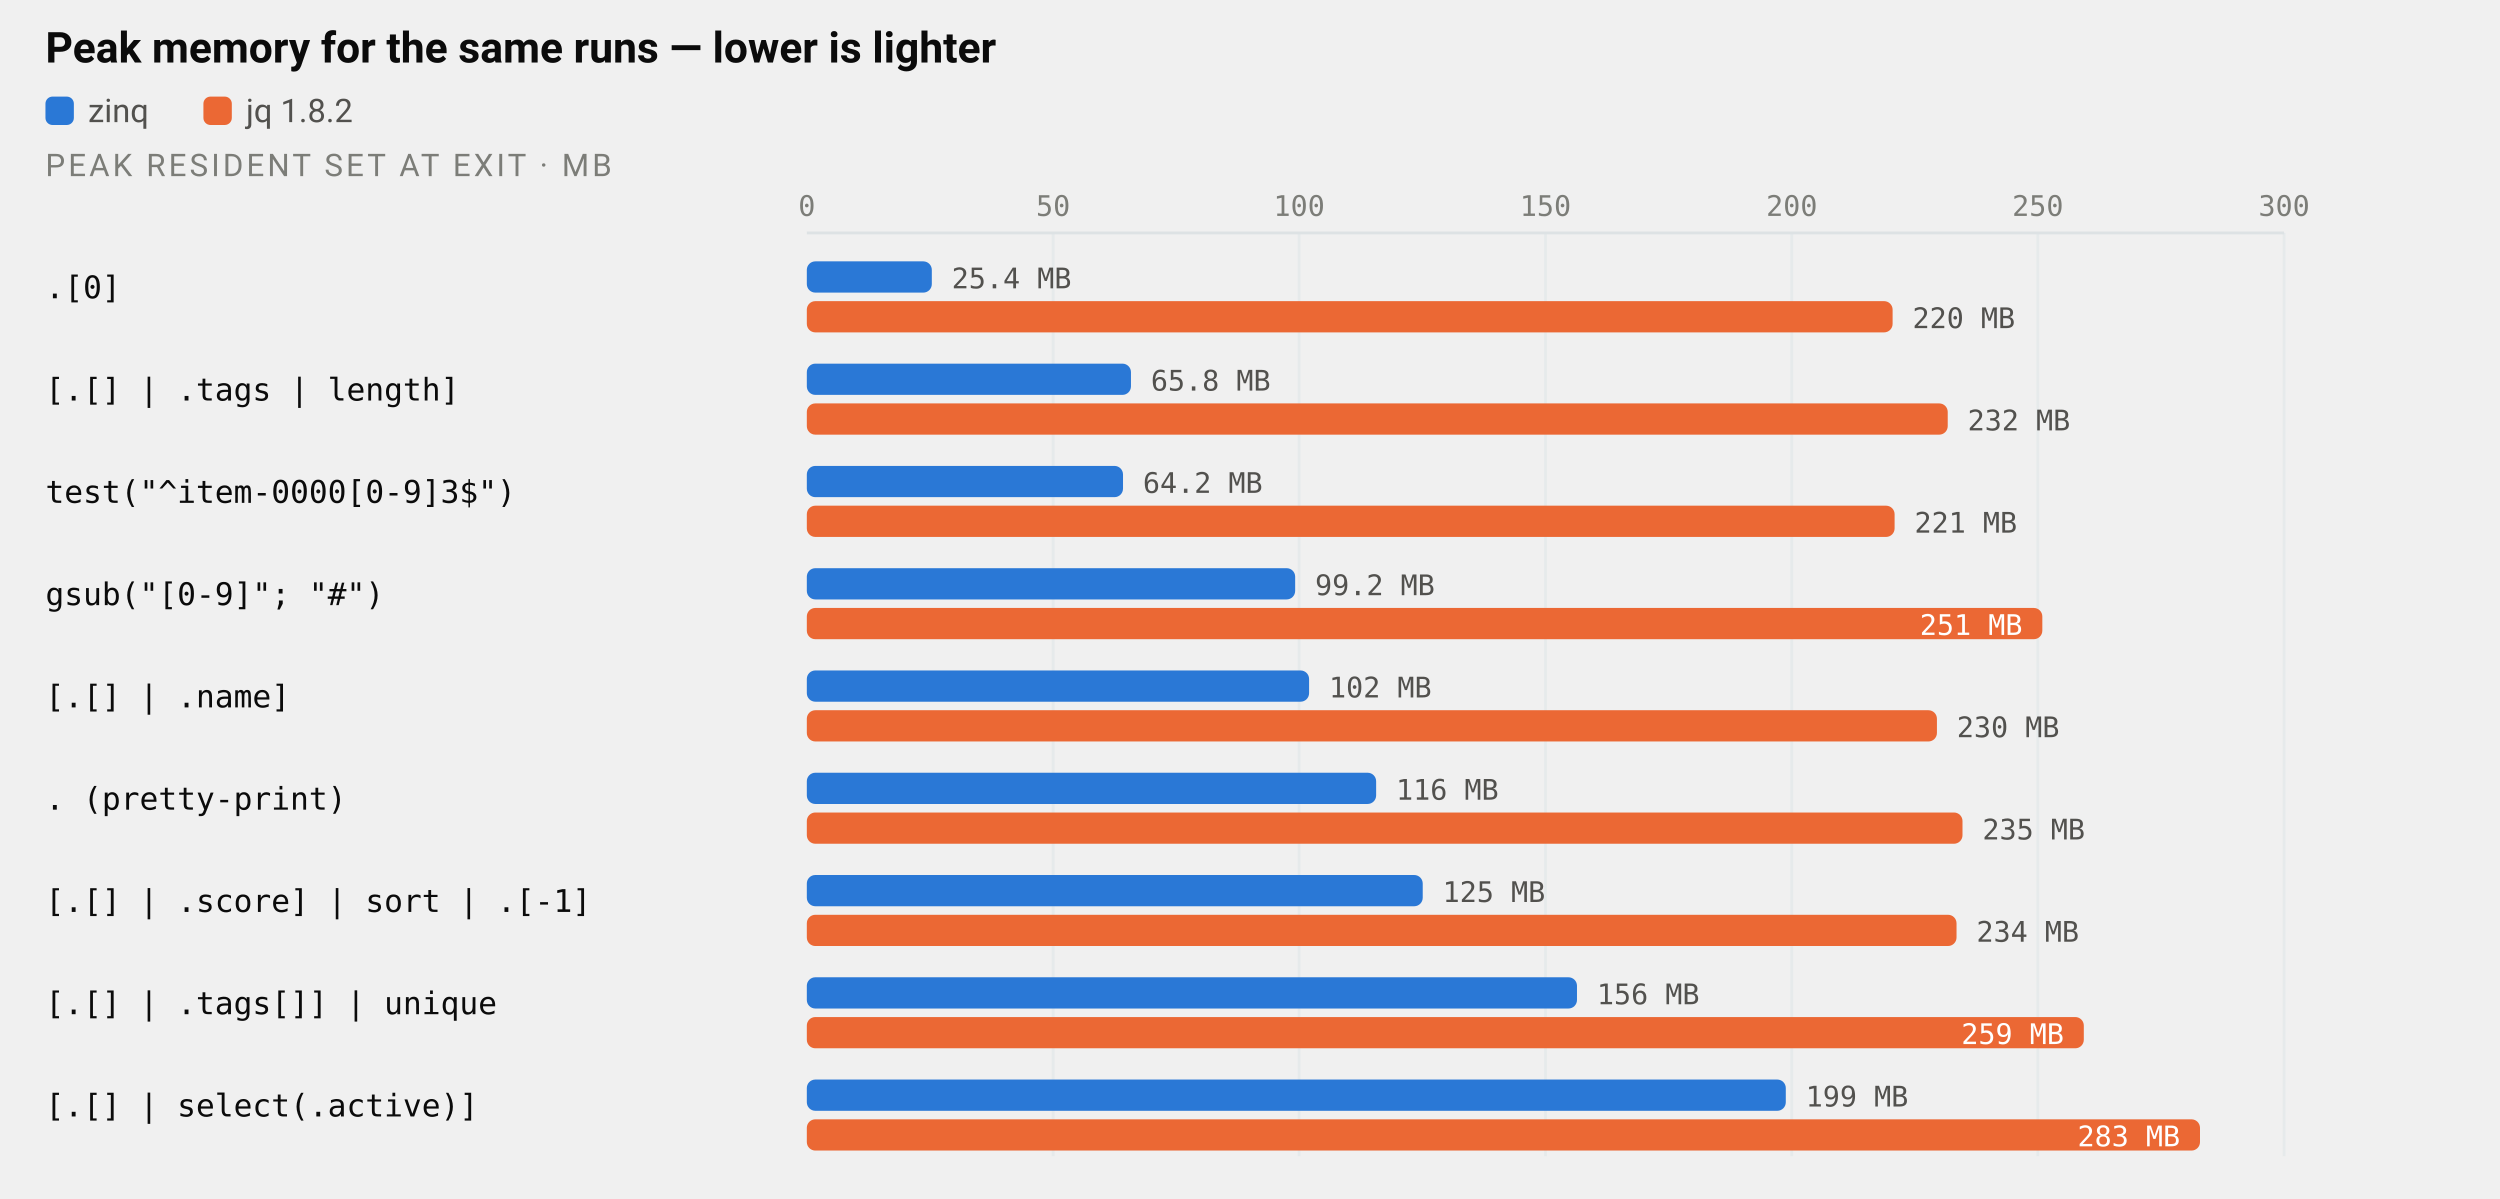
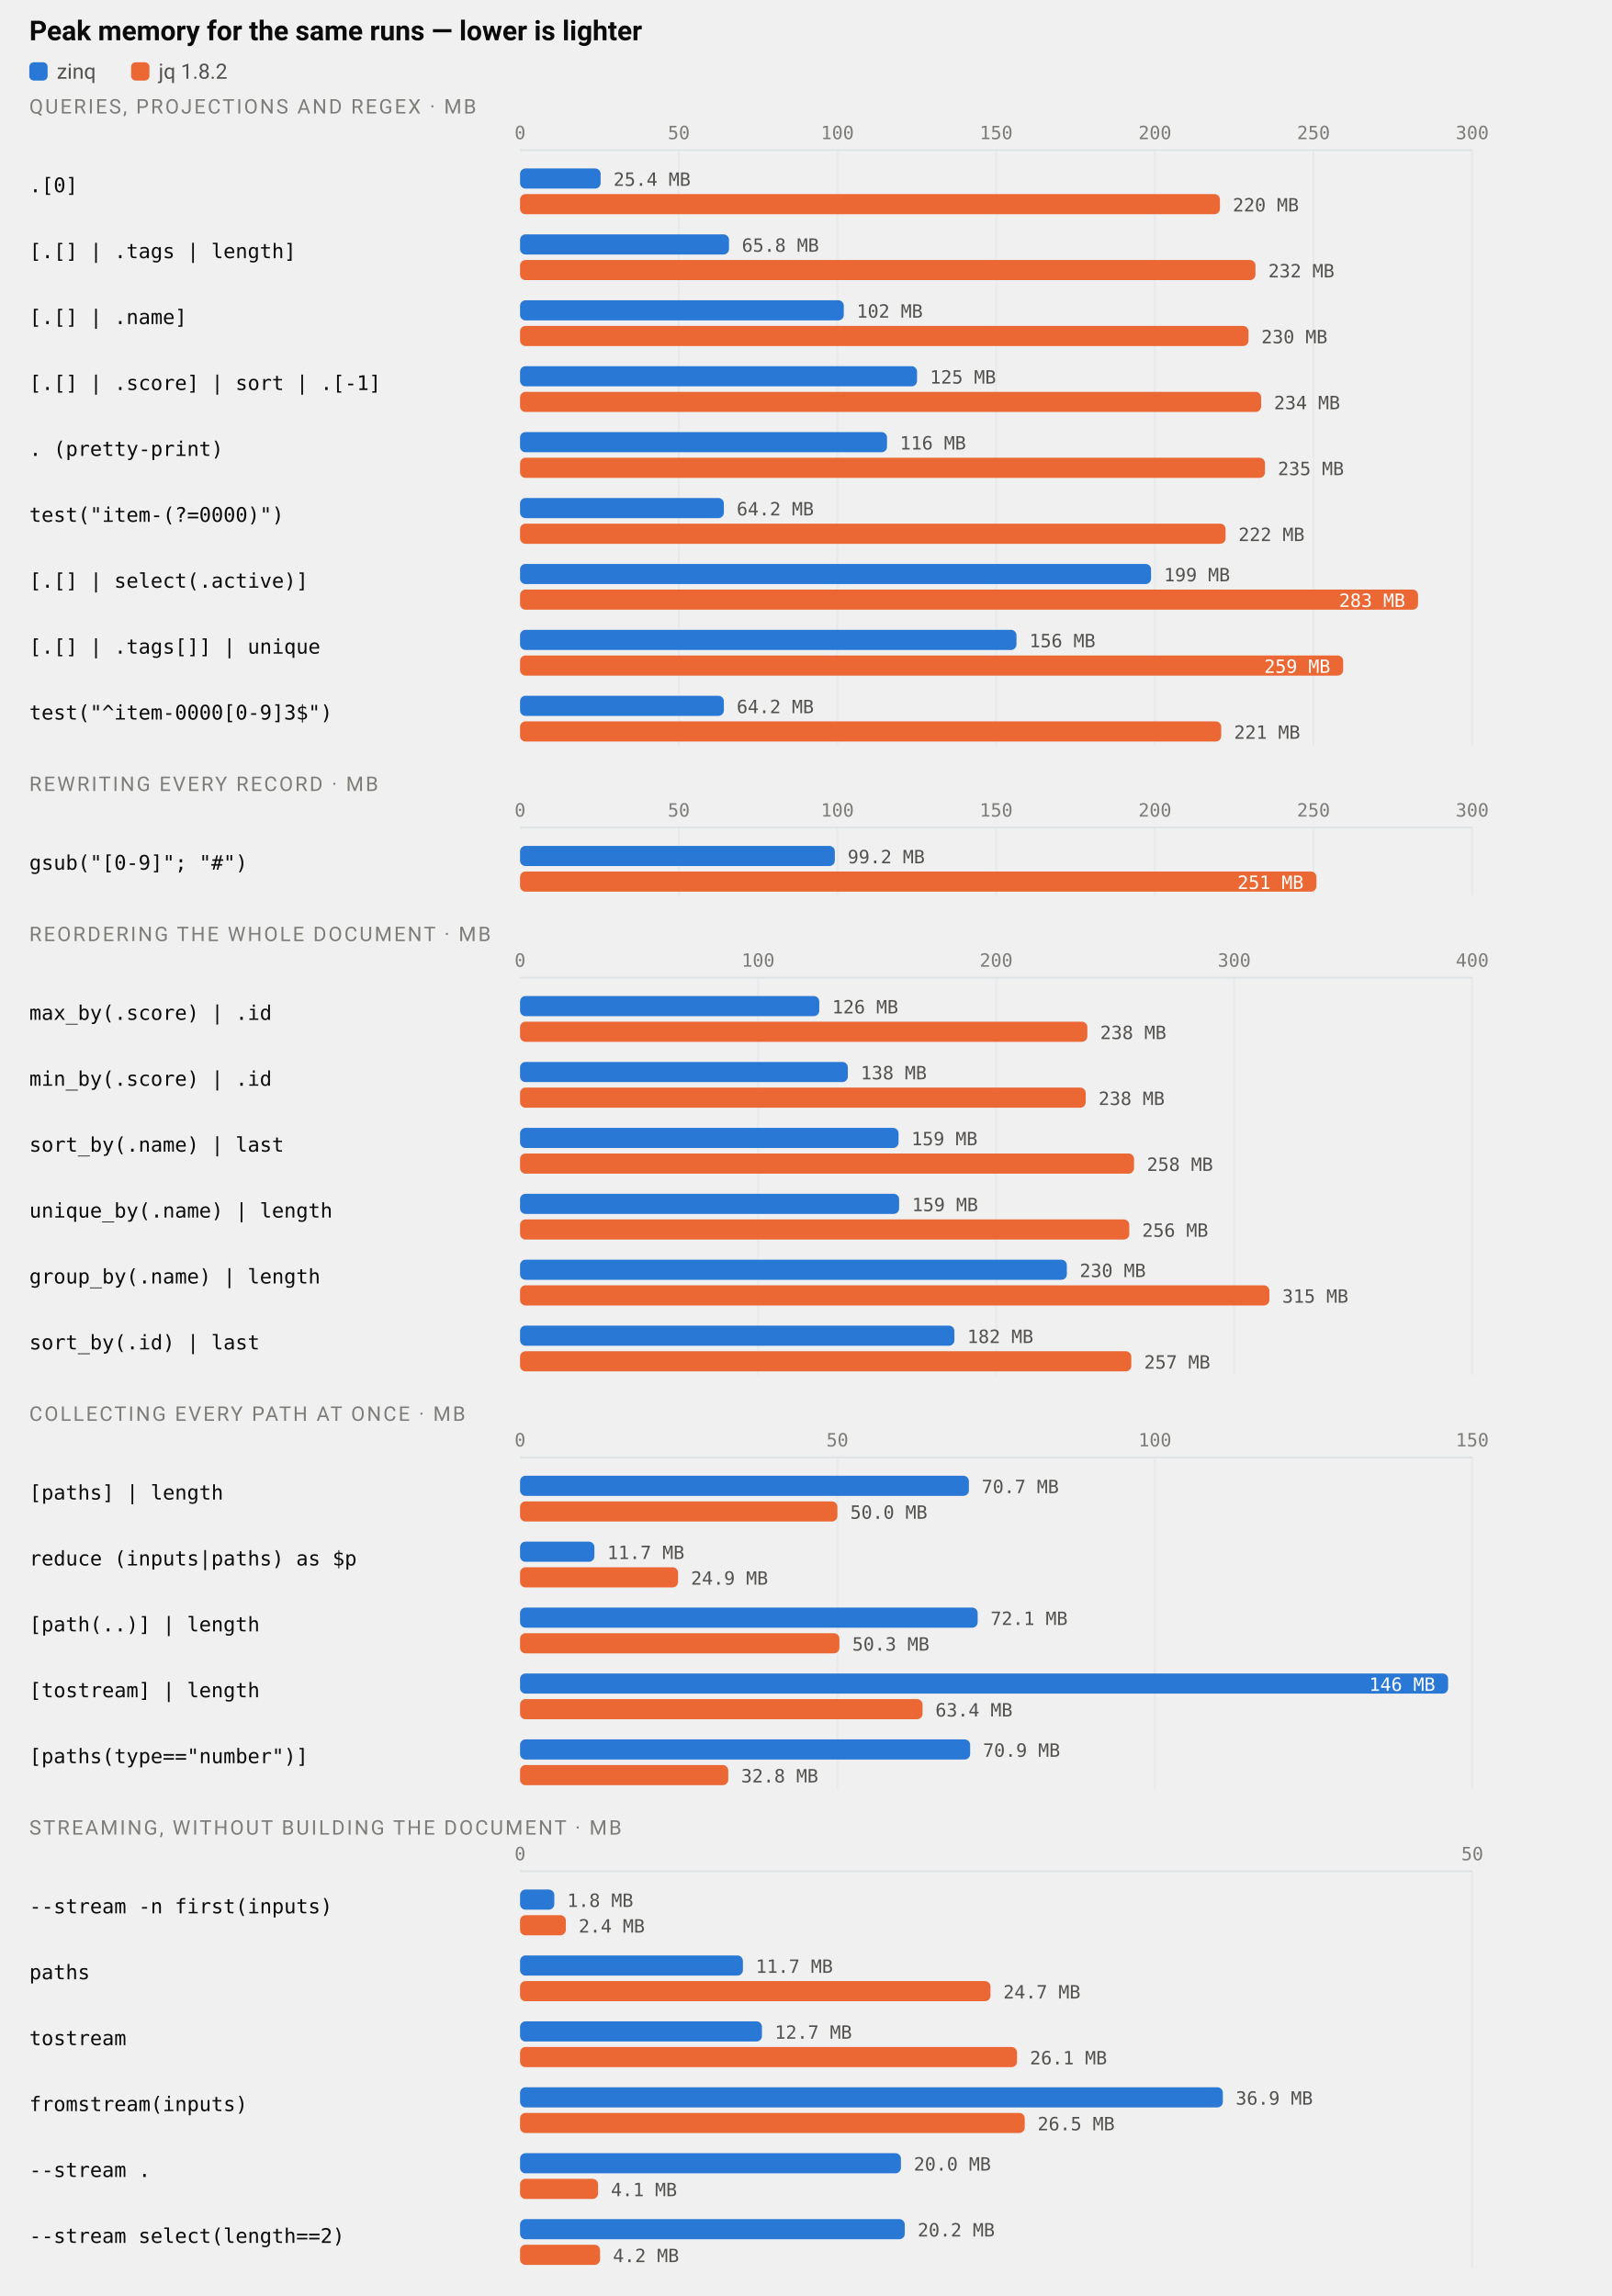
- <svg xmlns="http://www.w3.org/2000/svg" width="880" height="422" viewBox="0 0 880 422" role="img" aria-label="Peak memory for the same runs — lower is lighter">
+ <svg xmlns="http://www.w3.org/2000/svg" width="880" height="1254" viewBox="0 0 880 1254" role="img" aria-label="Peak memory for the same runs — lower is lighter">
  <text x="16" y="22" font-family="ui-sans-serif, system-ui, -apple-system, Segoe UI, Roboto, sans-serif" font-size="15" font-weight="600" fill="#0b0b0b">Peak memory for the same runs — lower is lighter</text>
  <rect x="16" y="34" width="10" height="10" rx="2.5" fill="#2a78d6" />
  <text x="31" y="43" font-family="ui-sans-serif, system-ui, -apple-system, Segoe UI, Roboto, sans-serif" font-size="11.5" fill="#52514e">zinq</text>
  <rect x="71.6" y="34" width="10" height="10" rx="2.5" fill="#eb6834" />
  <text x="86.6" y="43" font-family="ui-sans-serif, system-ui, -apple-system, Segoe UI, Roboto, sans-serif" font-size="11.5" fill="#52514e">jq 1.8.2</text>
  <line x1="804.0" y1="82" x2="804.0" y2="407" stroke="#e6eaeb" stroke-width="1" />
  <line x1="717.3" y1="82" x2="717.3" y2="407" stroke="#e6eaeb" stroke-width="1" />
  <line x1="630.7" y1="82" x2="630.7" y2="407" stroke="#e6eaeb" stroke-width="1" />
  <line x1="544.0" y1="82" x2="544.0" y2="407" stroke="#e6eaeb" stroke-width="1" />
  <line x1="457.3" y1="82" x2="457.3" y2="407" stroke="#e6eaeb" stroke-width="1" />
  <line x1="370.7" y1="82" x2="370.7" y2="407" stroke="#e6eaeb" stroke-width="1" />
-   <text x="16" y="62" font-family="ui-sans-serif, system-ui, -apple-system, Segoe UI, Roboto, sans-serif" font-size="11" letter-spacing="1.1" fill="#7c7d78">PEAK RESIDENT SET AT EXIT  ·  MB</text>
+   <text x="16" y="62" font-family="ui-sans-serif, system-ui, -apple-system, Segoe UI, Roboto, sans-serif" font-size="11" letter-spacing="1.1" fill="#7c7d78">QUERIES, PROJECTIONS AND REGEX  ·  MB</text>
  <text x="284.0" y="76" text-anchor="middle" font-family="ui-monospace, SFMono-Regular, Menlo, Consolas, monospace" font-size="10" fill="#7c7d78">0</text>
  <text x="370.7" y="76" text-anchor="middle" font-family="ui-monospace, SFMono-Regular, Menlo, Consolas, monospace" font-size="10" fill="#7c7d78">50</text>
  <text x="457.3" y="76" text-anchor="middle" font-family="ui-monospace, SFMono-Regular, Menlo, Consolas, monospace" font-size="10" fill="#7c7d78">100</text>
  <text x="544.0" y="76" text-anchor="middle" font-family="ui-monospace, SFMono-Regular, Menlo, Consolas, monospace" font-size="10" fill="#7c7d78">150</text>
  <text x="630.7" y="76" text-anchor="middle" font-family="ui-monospace, SFMono-Regular, Menlo, Consolas, monospace" font-size="10" fill="#7c7d78">200</text>
  <text x="717.3" y="76" text-anchor="middle" font-family="ui-monospace, SFMono-Regular, Menlo, Consolas, monospace" font-size="10" fill="#7c7d78">250</text>
  <text x="804.0" y="76" text-anchor="middle" font-family="ui-monospace, SFMono-Regular, Menlo, Consolas, monospace" font-size="10" fill="#7c7d78">300</text>
  <line x1="284" y1="82" x2="804" y2="82" stroke="#dde2e4" stroke-width="1" />
  <rect x="284" y="92" width="44.0" height="11" rx="3" fill="#2a78d6" />
  <text x="335.0" y="101.5" text-anchor="start" font-family="ui-monospace, SFMono-Regular, Menlo, Consolas, monospace" font-size="10" fill="#52514e">25.4 MB</text>
  <rect x="284" y="106" width="382.2" height="11" rx="3" fill="#eb6834" />
  <text x="673.2" y="115.5" text-anchor="start" font-family="ui-monospace, SFMono-Regular, Menlo, Consolas, monospace" font-size="10" fill="#52514e">220 MB</text>
  <text x="16" y="105.0" font-family="ui-monospace, SFMono-Regular, Menlo, Consolas, monospace" font-size="11" fill="#0b0b0b">.[0]</text>
  <rect x="284" y="128" width="114.1" height="11" rx="3" fill="#2a78d6" />
  <text x="405.1" y="137.5" text-anchor="start" font-family="ui-monospace, SFMono-Regular, Menlo, Consolas, monospace" font-size="10" fill="#52514e">65.8 MB</text>
  <rect x="284" y="142" width="401.6" height="11" rx="3" fill="#eb6834" />
  <text x="692.6" y="151.5" text-anchor="start" font-family="ui-monospace, SFMono-Regular, Menlo, Consolas, monospace" font-size="10" fill="#52514e">232 MB</text>
  <text x="16" y="141.0" font-family="ui-monospace, SFMono-Regular, Menlo, Consolas, monospace" font-size="11" fill="#0b0b0b">[.[] | .tags | length]</text>
-   <rect x="284" y="164" width="111.3" height="11" rx="3" fill="#2a78d6" />
-   <text x="402.3" y="173.5" text-anchor="start" font-family="ui-monospace, SFMono-Regular, Menlo, Consolas, monospace" font-size="10" fill="#52514e">64.2 MB</text>
-   <rect x="284" y="178" width="382.9" height="11" rx="3" fill="#eb6834" />
-   <text x="673.9" y="187.5" text-anchor="start" font-family="ui-monospace, SFMono-Regular, Menlo, Consolas, monospace" font-size="10" fill="#52514e">221 MB</text>
-   <text x="16" y="177.0" font-family="ui-monospace, SFMono-Regular, Menlo, Consolas, monospace" font-size="11" fill="#0b0b0b">test("^item-0000[0-9]3$")</text>
-   <rect x="284" y="200" width="171.9" height="11" rx="3" fill="#2a78d6" />
-   <text x="462.9" y="209.5" text-anchor="start" font-family="ui-monospace, SFMono-Regular, Menlo, Consolas, monospace" font-size="10" fill="#52514e">99.2 MB</text>
-   <rect x="284" y="214" width="434.9" height="11" rx="3" fill="#eb6834" />
-   <text x="711.9" y="223.5" text-anchor="end" font-family="ui-monospace, SFMono-Regular, Menlo, Consolas, monospace" font-size="10" fill="#ffffff">251 MB</text>
-   <text x="16" y="213.0" font-family="ui-monospace, SFMono-Regular, Menlo, Consolas, monospace" font-size="11" fill="#0b0b0b">gsub("[0-9]"; "#")</text>
-   <rect x="284" y="236" width="176.8" height="11" rx="3" fill="#2a78d6" />
-   <text x="467.8" y="245.5" text-anchor="start" font-family="ui-monospace, SFMono-Regular, Menlo, Consolas, monospace" font-size="10" fill="#52514e">102 MB</text>
-   <rect x="284" y="250" width="397.8" height="11" rx="3" fill="#eb6834" />
-   <text x="688.8" y="259.5" text-anchor="start" font-family="ui-monospace, SFMono-Regular, Menlo, Consolas, monospace" font-size="10" fill="#52514e">230 MB</text>
-   <text x="16" y="249.0" font-family="ui-monospace, SFMono-Regular, Menlo, Consolas, monospace" font-size="11" fill="#0b0b0b">[.[] | .name]</text>
-   <rect x="284" y="272" width="200.4" height="11" rx="3" fill="#2a78d6" />
-   <text x="491.4" y="281.5" text-anchor="start" font-family="ui-monospace, SFMono-Regular, Menlo, Consolas, monospace" font-size="10" fill="#52514e">116 MB</text>
-   <rect x="284" y="286" width="406.8" height="11" rx="3" fill="#eb6834" />
-   <text x="697.8" y="295.5" text-anchor="start" font-family="ui-monospace, SFMono-Regular, Menlo, Consolas, monospace" font-size="10" fill="#52514e">235 MB</text>
-   <text x="16" y="285.0" font-family="ui-monospace, SFMono-Regular, Menlo, Consolas, monospace" font-size="11" fill="#0b0b0b">. (pretty-print)</text>
-   <rect x="284" y="308" width="216.8" height="11" rx="3" fill="#2a78d6" />
-   <text x="507.8" y="317.5" text-anchor="start" font-family="ui-monospace, SFMono-Regular, Menlo, Consolas, monospace" font-size="10" fill="#52514e">125 MB</text>
-   <rect x="284" y="322" width="404.7" height="11" rx="3" fill="#eb6834" />
-   <text x="695.7" y="331.5" text-anchor="start" font-family="ui-monospace, SFMono-Regular, Menlo, Consolas, monospace" font-size="10" fill="#52514e">234 MB</text>
-   <text x="16" y="321.0" font-family="ui-monospace, SFMono-Regular, Menlo, Consolas, monospace" font-size="11" fill="#0b0b0b">[.[] | .score] | sort | .[-1]</text>
+   <rect x="284" y="164" width="176.8" height="11" rx="3" fill="#2a78d6" />
+   <text x="467.8" y="173.5" text-anchor="start" font-family="ui-monospace, SFMono-Regular, Menlo, Consolas, monospace" font-size="10" fill="#52514e">102 MB</text>
+   <rect x="284" y="178" width="397.8" height="11" rx="3" fill="#eb6834" />
+   <text x="688.8" y="187.5" text-anchor="start" font-family="ui-monospace, SFMono-Regular, Menlo, Consolas, monospace" font-size="10" fill="#52514e">230 MB</text>
+   <text x="16" y="177.0" font-family="ui-monospace, SFMono-Regular, Menlo, Consolas, monospace" font-size="11" fill="#0b0b0b">[.[] | .name]</text>
+   <rect x="284" y="200" width="216.8" height="11" rx="3" fill="#2a78d6" />
+   <text x="507.8" y="209.5" text-anchor="start" font-family="ui-monospace, SFMono-Regular, Menlo, Consolas, monospace" font-size="10" fill="#52514e">125 MB</text>
+   <rect x="284" y="214" width="404.7" height="11" rx="3" fill="#eb6834" />
+   <text x="695.7" y="223.5" text-anchor="start" font-family="ui-monospace, SFMono-Regular, Menlo, Consolas, monospace" font-size="10" fill="#52514e">234 MB</text>
+   <text x="16" y="213.0" font-family="ui-monospace, SFMono-Regular, Menlo, Consolas, monospace" font-size="11" fill="#0b0b0b">[.[] | .score] | sort | .[-1]</text>
+   <rect x="284" y="236" width="200.4" height="11" rx="3" fill="#2a78d6" />
+   <text x="491.4" y="245.5" text-anchor="start" font-family="ui-monospace, SFMono-Regular, Menlo, Consolas, monospace" font-size="10" fill="#52514e">116 MB</text>
+   <rect x="284" y="250" width="406.8" height="11" rx="3" fill="#eb6834" />
+   <text x="697.8" y="259.5" text-anchor="start" font-family="ui-monospace, SFMono-Regular, Menlo, Consolas, monospace" font-size="10" fill="#52514e">235 MB</text>
+   <text x="16" y="249.0" font-family="ui-monospace, SFMono-Regular, Menlo, Consolas, monospace" font-size="11" fill="#0b0b0b">. (pretty-print)</text>
+   <rect x="284" y="272" width="111.3" height="11" rx="3" fill="#2a78d6" />
+   <text x="402.3" y="281.5" text-anchor="start" font-family="ui-monospace, SFMono-Regular, Menlo, Consolas, monospace" font-size="10" fill="#52514e">64.2 MB</text>
+   <rect x="284" y="286" width="385.3" height="11" rx="3" fill="#eb6834" />
+   <text x="676.3" y="295.5" text-anchor="start" font-family="ui-monospace, SFMono-Regular, Menlo, Consolas, monospace" font-size="10" fill="#52514e">222 MB</text>
+   <text x="16" y="285.0" font-family="ui-monospace, SFMono-Regular, Menlo, Consolas, monospace" font-size="11" fill="#0b0b0b">test("item-(?=0000)")</text>
+   <rect x="284" y="308" width="344.6" height="11" rx="3" fill="#2a78d6" />
+   <text x="635.6" y="317.5" text-anchor="start" font-family="ui-monospace, SFMono-Regular, Menlo, Consolas, monospace" font-size="10" fill="#52514e">199 MB</text>
+   <rect x="284" y="322" width="490.4" height="11" rx="3" fill="#eb6834" />
+   <text x="767.4" y="331.5" text-anchor="end" font-family="ui-monospace, SFMono-Regular, Menlo, Consolas, monospace" font-size="10" fill="#ffffff">283 MB</text>
+   <text x="16" y="321.0" font-family="ui-monospace, SFMono-Regular, Menlo, Consolas, monospace" font-size="11" fill="#0b0b0b">[.[] | select(.active)]</text>
  <rect x="284" y="344" width="271.1" height="11" rx="3" fill="#2a78d6" />
  <text x="562.1" y="353.5" text-anchor="start" font-family="ui-monospace, SFMono-Regular, Menlo, Consolas, monospace" font-size="10" fill="#52514e">156 MB</text>
  <rect x="284" y="358" width="449.5" height="11" rx="3" fill="#eb6834" />
  <text x="726.5" y="367.5" text-anchor="end" font-family="ui-monospace, SFMono-Regular, Menlo, Consolas, monospace" font-size="10" fill="#ffffff">259 MB</text>
  <text x="16" y="357.0" font-family="ui-monospace, SFMono-Regular, Menlo, Consolas, monospace" font-size="11" fill="#0b0b0b">[.[] | .tags[]] | unique</text>
-   <rect x="284" y="380" width="344.6" height="11" rx="3" fill="#2a78d6" />
-   <text x="635.6" y="389.5" text-anchor="start" font-family="ui-monospace, SFMono-Regular, Menlo, Consolas, monospace" font-size="10" fill="#52514e">199 MB</text>
-   <rect x="284" y="394" width="490.4" height="11" rx="3" fill="#eb6834" />
-   <text x="767.4" y="403.5" text-anchor="end" font-family="ui-monospace, SFMono-Regular, Menlo, Consolas, monospace" font-size="10" fill="#ffffff">283 MB</text>
-   <text x="16" y="393.0" font-family="ui-monospace, SFMono-Regular, Menlo, Consolas, monospace" font-size="11" fill="#0b0b0b">[.[] | select(.active)]</text>
+   <rect x="284" y="380" width="111.3" height="11" rx="3" fill="#2a78d6" />
+   <text x="402.3" y="389.5" text-anchor="start" font-family="ui-monospace, SFMono-Regular, Menlo, Consolas, monospace" font-size="10" fill="#52514e">64.2 MB</text>
+   <rect x="284" y="394" width="382.9" height="11" rx="3" fill="#eb6834" />
+   <text x="673.9" y="403.5" text-anchor="start" font-family="ui-monospace, SFMono-Regular, Menlo, Consolas, monospace" font-size="10" fill="#52514e">221 MB</text>
+   <text x="16" y="393.0" font-family="ui-monospace, SFMono-Regular, Menlo, Consolas, monospace" font-size="11" fill="#0b0b0b">test("^item-0000[0-9]3$")</text>
+   <line x1="804.0" y1="452" x2="804.0" y2="489" stroke="#e6eaeb" stroke-width="1" />
+   <line x1="717.3" y1="452" x2="717.3" y2="489" stroke="#e6eaeb" stroke-width="1" />
+   <line x1="630.7" y1="452" x2="630.7" y2="489" stroke="#e6eaeb" stroke-width="1" />
+   <line x1="544.0" y1="452" x2="544.0" y2="489" stroke="#e6eaeb" stroke-width="1" />
+   <line x1="457.3" y1="452" x2="457.3" y2="489" stroke="#e6eaeb" stroke-width="1" />
+   <line x1="370.7" y1="452" x2="370.7" y2="489" stroke="#e6eaeb" stroke-width="1" />
+   <text x="16" y="432" font-family="ui-sans-serif, system-ui, -apple-system, Segoe UI, Roboto, sans-serif" font-size="11" letter-spacing="1.1" fill="#7c7d78">REWRITING EVERY RECORD  ·  MB</text>
+   <text x="284.0" y="446" text-anchor="middle" font-family="ui-monospace, SFMono-Regular, Menlo, Consolas, monospace" font-size="10" fill="#7c7d78">0</text>
+   <text x="370.7" y="446" text-anchor="middle" font-family="ui-monospace, SFMono-Regular, Menlo, Consolas, monospace" font-size="10" fill="#7c7d78">50</text>
+   <text x="457.3" y="446" text-anchor="middle" font-family="ui-monospace, SFMono-Regular, Menlo, Consolas, monospace" font-size="10" fill="#7c7d78">100</text>
+   <text x="544.0" y="446" text-anchor="middle" font-family="ui-monospace, SFMono-Regular, Menlo, Consolas, monospace" font-size="10" fill="#7c7d78">150</text>
+   <text x="630.7" y="446" text-anchor="middle" font-family="ui-monospace, SFMono-Regular, Menlo, Consolas, monospace" font-size="10" fill="#7c7d78">200</text>
+   <text x="717.3" y="446" text-anchor="middle" font-family="ui-monospace, SFMono-Regular, Menlo, Consolas, monospace" font-size="10" fill="#7c7d78">250</text>
+   <text x="804.0" y="446" text-anchor="middle" font-family="ui-monospace, SFMono-Regular, Menlo, Consolas, monospace" font-size="10" fill="#7c7d78">300</text>
+   <line x1="284" y1="452" x2="804" y2="452" stroke="#dde2e4" stroke-width="1" />
+   <rect x="284" y="462" width="171.9" height="11" rx="3" fill="#2a78d6" />
+   <text x="462.9" y="471.5" text-anchor="start" font-family="ui-monospace, SFMono-Regular, Menlo, Consolas, monospace" font-size="10" fill="#52514e">99.2 MB</text>
+   <rect x="284" y="476" width="434.9" height="11" rx="3" fill="#eb6834" />
+   <text x="711.9" y="485.5" text-anchor="end" font-family="ui-monospace, SFMono-Regular, Menlo, Consolas, monospace" font-size="10" fill="#ffffff">251 MB</text>
+   <text x="16" y="475.0" font-family="ui-monospace, SFMono-Regular, Menlo, Consolas, monospace" font-size="11" fill="#0b0b0b">gsub("[0-9]"; "#")</text>
+   <line x1="804.0" y1="534" x2="804.0" y2="751" stroke="#e6eaeb" stroke-width="1" />
+   <line x1="674.0" y1="534" x2="674.0" y2="751" stroke="#e6eaeb" stroke-width="1" />
+   <line x1="544.0" y1="534" x2="544.0" y2="751" stroke="#e6eaeb" stroke-width="1" />
+   <line x1="414.0" y1="534" x2="414.0" y2="751" stroke="#e6eaeb" stroke-width="1" />
+   <text x="16" y="514" font-family="ui-sans-serif, system-ui, -apple-system, Segoe UI, Roboto, sans-serif" font-size="11" letter-spacing="1.1" fill="#7c7d78">REORDERING THE WHOLE DOCUMENT  ·  MB</text>
+   <text x="284.0" y="528" text-anchor="middle" font-family="ui-monospace, SFMono-Regular, Menlo, Consolas, monospace" font-size="10" fill="#7c7d78">0</text>
+   <text x="414.0" y="528" text-anchor="middle" font-family="ui-monospace, SFMono-Regular, Menlo, Consolas, monospace" font-size="10" fill="#7c7d78">100</text>
+   <text x="544.0" y="528" text-anchor="middle" font-family="ui-monospace, SFMono-Regular, Menlo, Consolas, monospace" font-size="10" fill="#7c7d78">200</text>
+   <text x="674.0" y="528" text-anchor="middle" font-family="ui-monospace, SFMono-Regular, Menlo, Consolas, monospace" font-size="10" fill="#7c7d78">300</text>
+   <text x="804.0" y="528" text-anchor="middle" font-family="ui-monospace, SFMono-Regular, Menlo, Consolas, monospace" font-size="10" fill="#7c7d78">400</text>
+   <line x1="284" y1="534" x2="804" y2="534" stroke="#dde2e4" stroke-width="1" />
+   <rect x="284" y="544" width="163.4" height="11" rx="3" fill="#2a78d6" />
+   <text x="454.4" y="553.5" text-anchor="start" font-family="ui-monospace, SFMono-Regular, Menlo, Consolas, monospace" font-size="10" fill="#52514e">126 MB</text>
+   <rect x="284" y="558" width="309.8" height="11" rx="3" fill="#eb6834" />
+   <text x="600.8" y="567.5" text-anchor="start" font-family="ui-monospace, SFMono-Regular, Menlo, Consolas, monospace" font-size="10" fill="#52514e">238 MB</text>
+   <text x="16" y="557.0" font-family="ui-monospace, SFMono-Regular, Menlo, Consolas, monospace" font-size="11" fill="#0b0b0b">max_by(.score) | .id</text>
+   <rect x="284" y="580" width="179.0" height="11" rx="3" fill="#2a78d6" />
+   <text x="470.0" y="589.5" text-anchor="start" font-family="ui-monospace, SFMono-Regular, Menlo, Consolas, monospace" font-size="10" fill="#52514e">138 MB</text>
+   <rect x="284" y="594" width="308.9" height="11" rx="3" fill="#eb6834" />
+   <text x="599.9" y="603.5" text-anchor="start" font-family="ui-monospace, SFMono-Regular, Menlo, Consolas, monospace" font-size="10" fill="#52514e">238 MB</text>
+   <text x="16" y="593.0" font-family="ui-monospace, SFMono-Regular, Menlo, Consolas, monospace" font-size="11" fill="#0b0b0b">min_by(.score) | .id</text>
+   <rect x="284" y="616" width="206.7" height="11" rx="3" fill="#2a78d6" />
+   <text x="497.7" y="625.5" text-anchor="start" font-family="ui-monospace, SFMono-Regular, Menlo, Consolas, monospace" font-size="10" fill="#52514e">159 MB</text>
+   <rect x="284" y="630" width="335.3" height="11" rx="3" fill="#eb6834" />
+   <text x="626.3" y="639.5" text-anchor="start" font-family="ui-monospace, SFMono-Regular, Menlo, Consolas, monospace" font-size="10" fill="#52514e">258 MB</text>
+   <text x="16" y="629.0" font-family="ui-monospace, SFMono-Regular, Menlo, Consolas, monospace" font-size="11" fill="#0b0b0b">sort_by(.name) | last</text>
+   <rect x="284" y="652" width="207.0" height="11" rx="3" fill="#2a78d6" />
+   <text x="498.0" y="661.5" text-anchor="start" font-family="ui-monospace, SFMono-Regular, Menlo, Consolas, monospace" font-size="10" fill="#52514e">159 MB</text>
+   <rect x="284" y="666" width="332.7" height="11" rx="3" fill="#eb6834" />
+   <text x="623.7" y="675.5" text-anchor="start" font-family="ui-monospace, SFMono-Regular, Menlo, Consolas, monospace" font-size="10" fill="#52514e">256 MB</text>
+   <text x="16" y="665.0" font-family="ui-monospace, SFMono-Regular, Menlo, Consolas, monospace" font-size="11" fill="#0b0b0b">unique_by(.name) | length</text>
+   <rect x="284" y="688" width="298.6" height="11" rx="3" fill="#2a78d6" />
+   <text x="589.6" y="697.5" text-anchor="start" font-family="ui-monospace, SFMono-Regular, Menlo, Consolas, monospace" font-size="10" fill="#52514e">230 MB</text>
+   <rect x="284" y="702" width="409.2" height="11" rx="3" fill="#eb6834" />
+   <text x="700.2" y="711.5" text-anchor="start" font-family="ui-monospace, SFMono-Regular, Menlo, Consolas, monospace" font-size="10" fill="#52514e">315 MB</text>
+   <text x="16" y="701.0" font-family="ui-monospace, SFMono-Regular, Menlo, Consolas, monospace" font-size="11" fill="#0b0b0b">group_by(.name) | length</text>
+   <rect x="284" y="724" width="237.2" height="11" rx="3" fill="#2a78d6" />
+   <text x="528.2" y="733.5" text-anchor="start" font-family="ui-monospace, SFMono-Regular, Menlo, Consolas, monospace" font-size="10" fill="#52514e">182 MB</text>
+   <rect x="284" y="738" width="333.8" height="11" rx="3" fill="#eb6834" />
+   <text x="624.8" y="747.5" text-anchor="start" font-family="ui-monospace, SFMono-Regular, Menlo, Consolas, monospace" font-size="10" fill="#52514e">257 MB</text>
+   <text x="16" y="737.0" font-family="ui-monospace, SFMono-Regular, Menlo, Consolas, monospace" font-size="11" fill="#0b0b0b">sort_by(.id) | last</text>
+   <line x1="804.0" y1="796" x2="804.0" y2="977" stroke="#e6eaeb" stroke-width="1" />
+   <line x1="630.7" y1="796" x2="630.7" y2="977" stroke="#e6eaeb" stroke-width="1" />
+   <line x1="457.3" y1="796" x2="457.3" y2="977" stroke="#e6eaeb" stroke-width="1" />
+   <text x="16" y="776" font-family="ui-sans-serif, system-ui, -apple-system, Segoe UI, Roboto, sans-serif" font-size="11" letter-spacing="1.1" fill="#7c7d78">COLLECTING EVERY PATH AT ONCE  ·  MB</text>
+   <text x="284.0" y="790" text-anchor="middle" font-family="ui-monospace, SFMono-Regular, Menlo, Consolas, monospace" font-size="10" fill="#7c7d78">0</text>
+   <text x="457.3" y="790" text-anchor="middle" font-family="ui-monospace, SFMono-Regular, Menlo, Consolas, monospace" font-size="10" fill="#7c7d78">50</text>
+   <text x="630.7" y="790" text-anchor="middle" font-family="ui-monospace, SFMono-Regular, Menlo, Consolas, monospace" font-size="10" fill="#7c7d78">100</text>
+   <text x="804.0" y="790" text-anchor="middle" font-family="ui-monospace, SFMono-Regular, Menlo, Consolas, monospace" font-size="10" fill="#7c7d78">150</text>
+   <line x1="284" y1="796" x2="804" y2="796" stroke="#dde2e4" stroke-width="1" />
+   <rect x="284" y="806" width="245.1" height="11" rx="3" fill="#2a78d6" />
+   <text x="536.1" y="815.5" text-anchor="start" font-family="ui-monospace, SFMono-Regular, Menlo, Consolas, monospace" font-size="10" fill="#52514e">70.7 MB</text>
+   <rect x="284" y="820" width="173.3" height="11" rx="3" fill="#eb6834" />
+   <text x="464.3" y="829.5" text-anchor="start" font-family="ui-monospace, SFMono-Regular, Menlo, Consolas, monospace" font-size="10" fill="#52514e">50.0 MB</text>
+   <text x="16" y="819.0" font-family="ui-monospace, SFMono-Regular, Menlo, Consolas, monospace" font-size="11" fill="#0b0b0b">[paths] | length</text>
+   <rect x="284" y="842" width="40.6" height="11" rx="3" fill="#2a78d6" />
+   <text x="331.6" y="851.5" text-anchor="start" font-family="ui-monospace, SFMono-Regular, Menlo, Consolas, monospace" font-size="10" fill="#52514e">11.7 MB</text>
+   <rect x="284" y="856" width="86.3" height="11" rx="3" fill="#eb6834" />
+   <text x="377.3" y="865.5" text-anchor="start" font-family="ui-monospace, SFMono-Regular, Menlo, Consolas, monospace" font-size="10" fill="#52514e">24.9 MB</text>
+   <text x="16" y="855.0" font-family="ui-monospace, SFMono-Regular, Menlo, Consolas, monospace" font-size="11" fill="#0b0b0b">reduce (inputs|paths) as $p</text>
+   <rect x="284" y="878" width="249.9" height="11" rx="3" fill="#2a78d6" />
+   <text x="540.9" y="887.5" text-anchor="start" font-family="ui-monospace, SFMono-Regular, Menlo, Consolas, monospace" font-size="10" fill="#52514e">72.1 MB</text>
+   <rect x="284" y="892" width="174.4" height="11" rx="3" fill="#eb6834" />
+   <text x="465.4" y="901.5" text-anchor="start" font-family="ui-monospace, SFMono-Regular, Menlo, Consolas, monospace" font-size="10" fill="#52514e">50.3 MB</text>
+   <text x="16" y="891.0" font-family="ui-monospace, SFMono-Regular, Menlo, Consolas, monospace" font-size="11" fill="#0b0b0b">[path(..)] | length</text>
+   <rect x="284" y="914" width="506.8" height="11" rx="3" fill="#2a78d6" />
+   <text x="783.8" y="923.5" text-anchor="end" font-family="ui-monospace, SFMono-Regular, Menlo, Consolas, monospace" font-size="10" fill="#ffffff">146 MB</text>
+   <rect x="284" y="928" width="219.8" height="11" rx="3" fill="#eb6834" />
+   <text x="510.8" y="937.5" text-anchor="start" font-family="ui-monospace, SFMono-Regular, Menlo, Consolas, monospace" font-size="10" fill="#52514e">63.4 MB</text>
+   <text x="16" y="927.0" font-family="ui-monospace, SFMono-Regular, Menlo, Consolas, monospace" font-size="11" fill="#0b0b0b">[tostream] | length</text>
+   <rect x="284" y="950" width="245.8" height="11" rx="3" fill="#2a78d6" />
+   <text x="536.8" y="959.5" text-anchor="start" font-family="ui-monospace, SFMono-Regular, Menlo, Consolas, monospace" font-size="10" fill="#52514e">70.9 MB</text>
+   <rect x="284" y="964" width="113.7" height="11" rx="3" fill="#eb6834" />
+   <text x="404.7" y="973.5" text-anchor="start" font-family="ui-monospace, SFMono-Regular, Menlo, Consolas, monospace" font-size="10" fill="#52514e">32.8 MB</text>
+   <text x="16" y="963.0" font-family="ui-monospace, SFMono-Regular, Menlo, Consolas, monospace" font-size="11" fill="#0b0b0b">[paths(type=="number")]</text>
+   <line x1="804.0" y1="1022" x2="804.0" y2="1239" stroke="#e6eaeb" stroke-width="1" />
+   <text x="16" y="1002" font-family="ui-sans-serif, system-ui, -apple-system, Segoe UI, Roboto, sans-serif" font-size="11" letter-spacing="1.1" fill="#7c7d78">STREAMING, WITHOUT BUILDING THE DOCUMENT  ·  MB</text>
+   <text x="284.0" y="1016" text-anchor="middle" font-family="ui-monospace, SFMono-Regular, Menlo, Consolas, monospace" font-size="10" fill="#7c7d78">0</text>
+   <text x="804.0" y="1016" text-anchor="middle" font-family="ui-monospace, SFMono-Regular, Menlo, Consolas, monospace" font-size="10" fill="#7c7d78">50</text>
+   <line x1="284" y1="1022" x2="804" y2="1022" stroke="#dde2e4" stroke-width="1" />
+   <rect x="284" y="1032" width="18.7" height="11" rx="3" fill="#2a78d6" />
+   <text x="309.7" y="1041.5" text-anchor="start" font-family="ui-monospace, SFMono-Regular, Menlo, Consolas, monospace" font-size="10" fill="#52514e">1.8 MB</text>
+   <rect x="284" y="1046" width="25.0" height="11" rx="3" fill="#eb6834" />
+   <text x="316.0" y="1055.5" text-anchor="start" font-family="ui-monospace, SFMono-Regular, Menlo, Consolas, monospace" font-size="10" fill="#52514e">2.4 MB</text>
+   <text x="16" y="1045.0" font-family="ui-monospace, SFMono-Regular, Menlo, Consolas, monospace" font-size="11" fill="#0b0b0b">--stream -n first(inputs)</text>
+   <rect x="284" y="1068" width="121.7" height="11" rx="3" fill="#2a78d6" />
+   <text x="412.7" y="1077.5" text-anchor="start" font-family="ui-monospace, SFMono-Regular, Menlo, Consolas, monospace" font-size="10" fill="#52514e">11.7 MB</text>
+   <rect x="284" y="1082" width="256.9" height="11" rx="3" fill="#eb6834" />
+   <text x="547.9" y="1091.5" text-anchor="start" font-family="ui-monospace, SFMono-Regular, Menlo, Consolas, monospace" font-size="10" fill="#52514e">24.7 MB</text>
+   <text x="16" y="1081.0" font-family="ui-monospace, SFMono-Regular, Menlo, Consolas, monospace" font-size="11" fill="#0b0b0b">paths</text>
+   <rect x="284" y="1104" width="132.1" height="11" rx="3" fill="#2a78d6" />
+   <text x="423.1" y="1113.5" text-anchor="start" font-family="ui-monospace, SFMono-Regular, Menlo, Consolas, monospace" font-size="10" fill="#52514e">12.7 MB</text>
+   <rect x="284" y="1118" width="271.4" height="11" rx="3" fill="#eb6834" />
+   <text x="562.4" y="1127.5" text-anchor="start" font-family="ui-monospace, SFMono-Regular, Menlo, Consolas, monospace" font-size="10" fill="#52514e">26.1 MB</text>
+   <text x="16" y="1117.0" font-family="ui-monospace, SFMono-Regular, Menlo, Consolas, monospace" font-size="11" fill="#0b0b0b">tostream</text>
+   <rect x="284" y="1140" width="383.8" height="11" rx="3" fill="#2a78d6" />
+   <text x="674.8" y="1149.5" text-anchor="start" font-family="ui-monospace, SFMono-Regular, Menlo, Consolas, monospace" font-size="10" fill="#52514e">36.9 MB</text>
+   <rect x="284" y="1154" width="275.6" height="11" rx="3" fill="#eb6834" />
+   <text x="566.6" y="1163.5" text-anchor="start" font-family="ui-monospace, SFMono-Regular, Menlo, Consolas, monospace" font-size="10" fill="#52514e">26.5 MB</text>
+   <text x="16" y="1153.0" font-family="ui-monospace, SFMono-Regular, Menlo, Consolas, monospace" font-size="11" fill="#0b0b0b">fromstream(inputs)</text>
+   <rect x="284" y="1176" width="208.0" height="11" rx="3" fill="#2a78d6" />
+   <text x="499.0" y="1185.5" text-anchor="start" font-family="ui-monospace, SFMono-Regular, Menlo, Consolas, monospace" font-size="10" fill="#52514e">20.0 MB</text>
+   <rect x="284" y="1190" width="42.6" height="11" rx="3" fill="#eb6834" />
+   <text x="333.6" y="1199.5" text-anchor="start" font-family="ui-monospace, SFMono-Regular, Menlo, Consolas, monospace" font-size="10" fill="#52514e">4.1 MB</text>
+   <text x="16" y="1189.0" font-family="ui-monospace, SFMono-Regular, Menlo, Consolas, monospace" font-size="11" fill="#0b0b0b">--stream .</text>
+   <rect x="284" y="1212" width="210.1" height="11" rx="3" fill="#2a78d6" />
+   <text x="501.1" y="1221.5" text-anchor="start" font-family="ui-monospace, SFMono-Regular, Menlo, Consolas, monospace" font-size="10" fill="#52514e">20.2 MB</text>
+   <rect x="284" y="1226" width="43.7" height="11" rx="3" fill="#eb6834" />
+   <text x="334.7" y="1235.5" text-anchor="start" font-family="ui-monospace, SFMono-Regular, Menlo, Consolas, monospace" font-size="10" fill="#52514e">4.2 MB</text>
+   <text x="16" y="1225.0" font-family="ui-monospace, SFMono-Regular, Menlo, Consolas, monospace" font-size="11" fill="#0b0b0b">--stream select(length==2)</text>
</svg>
